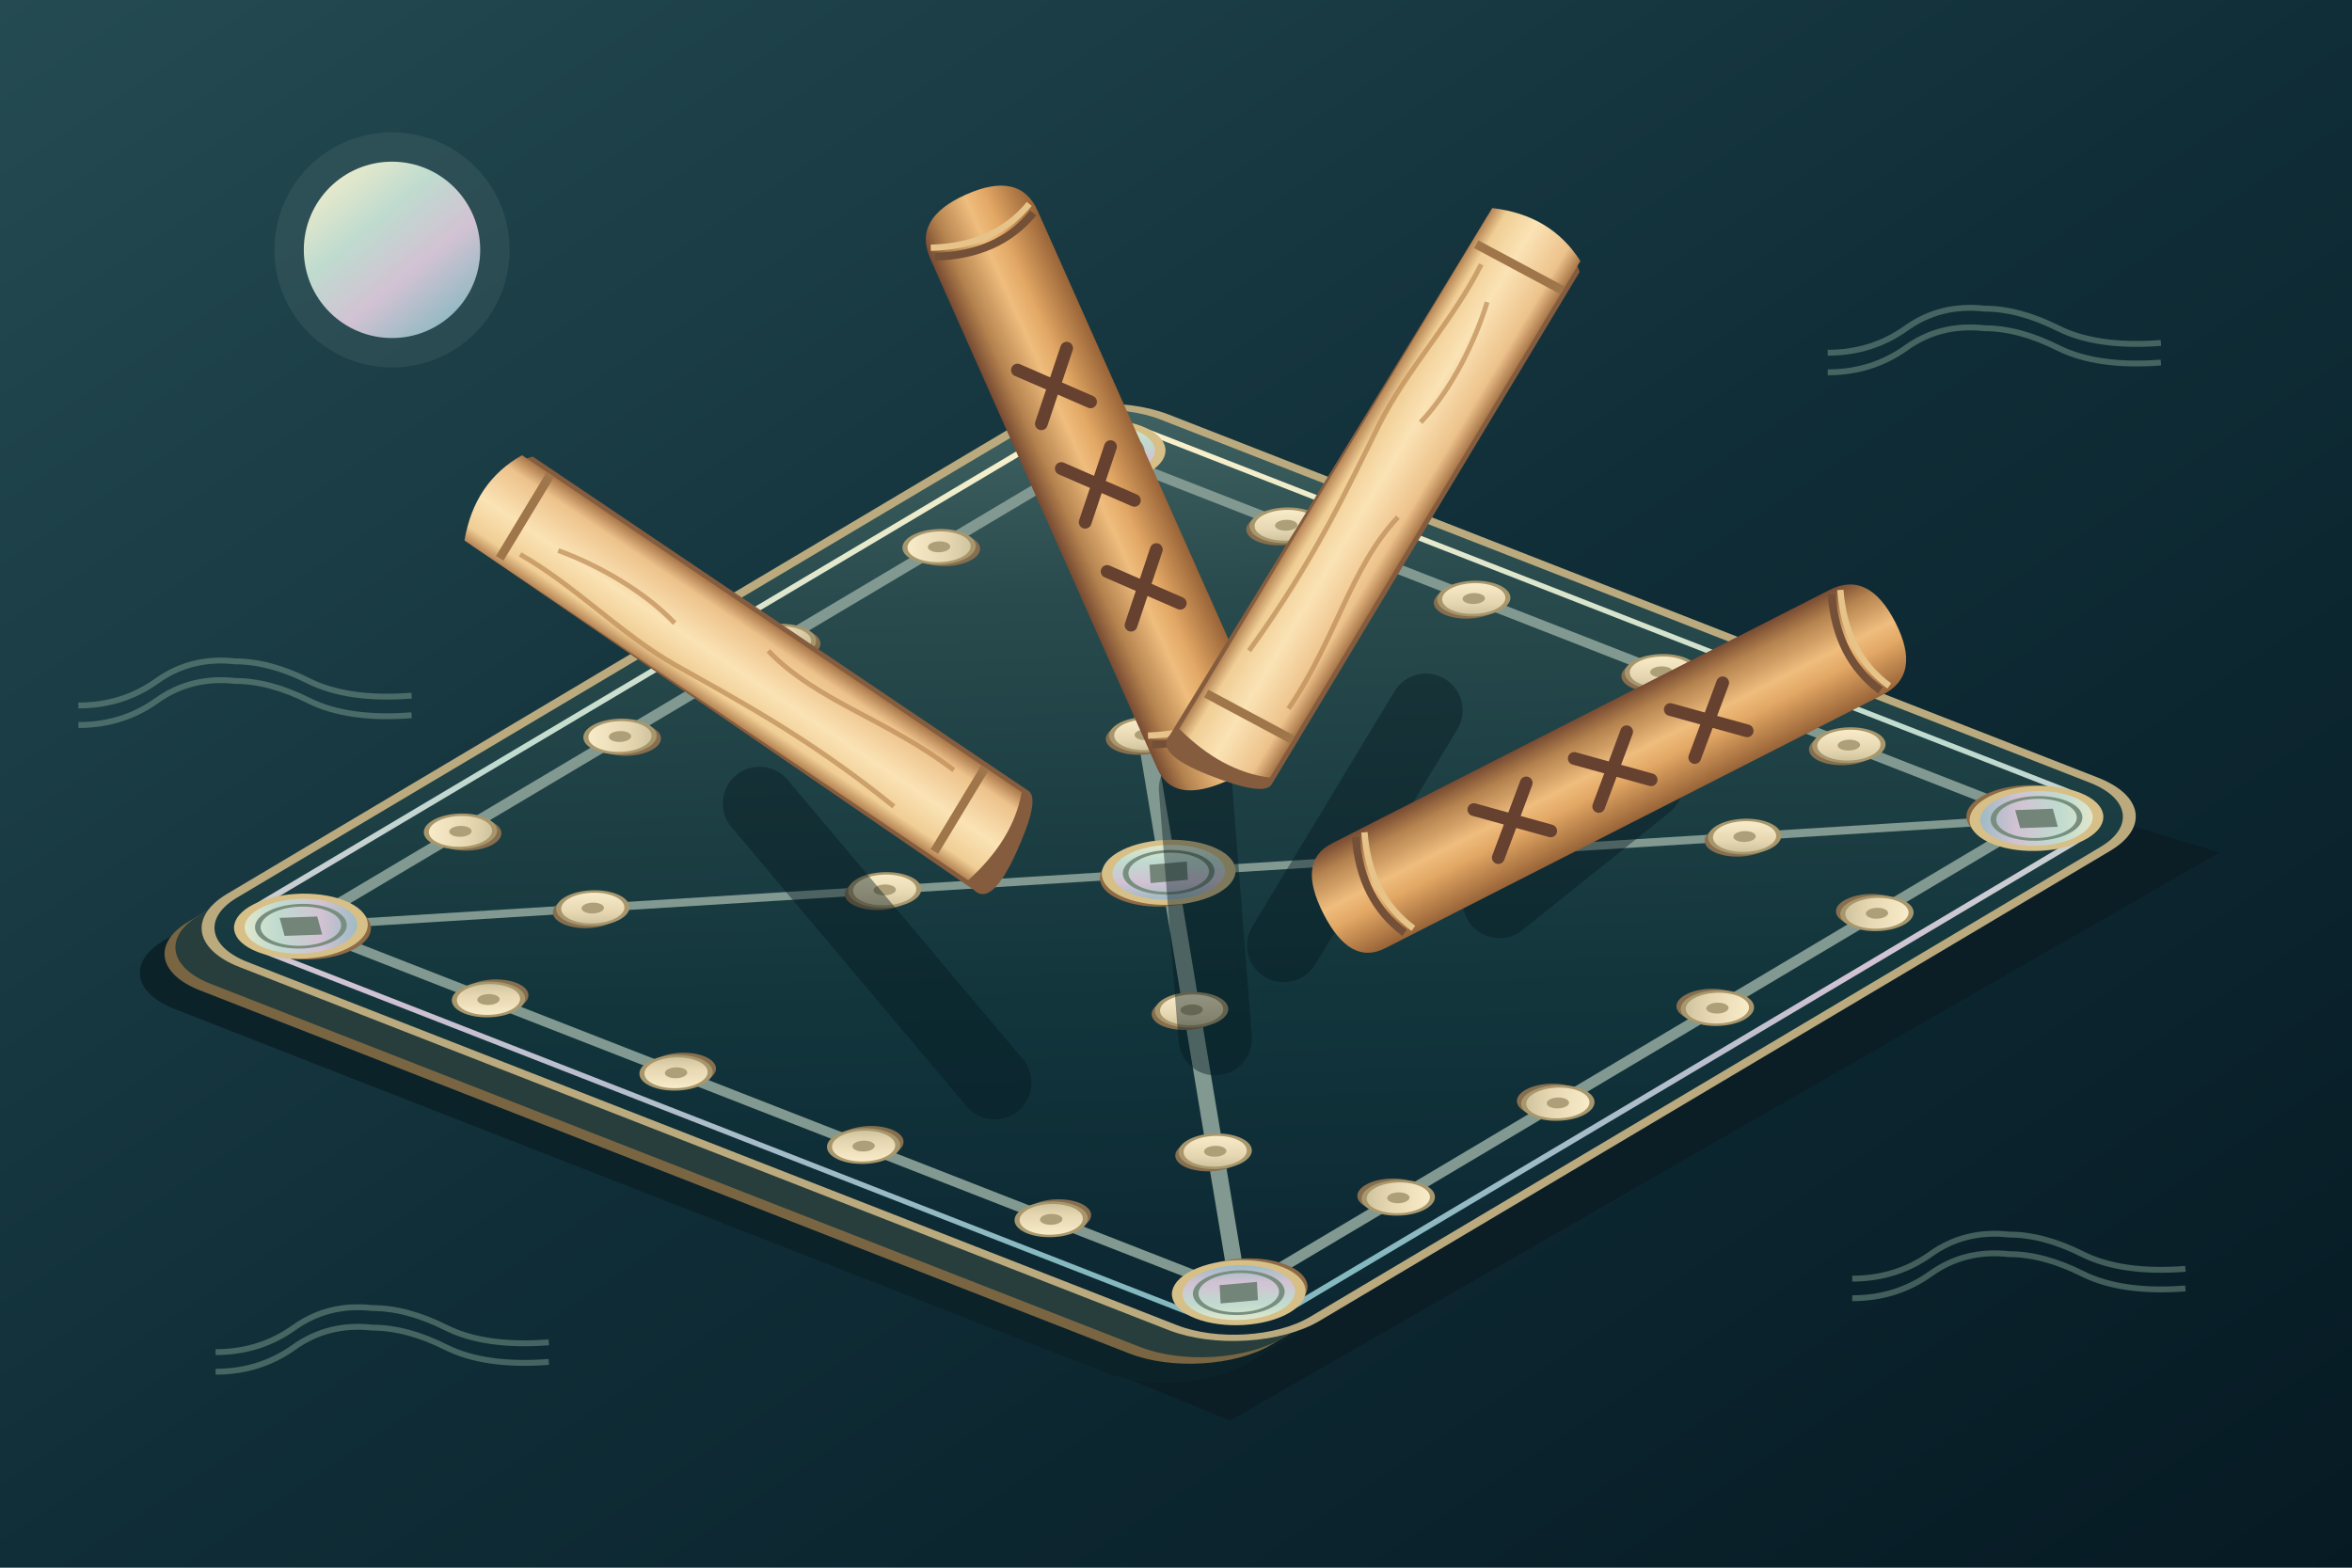
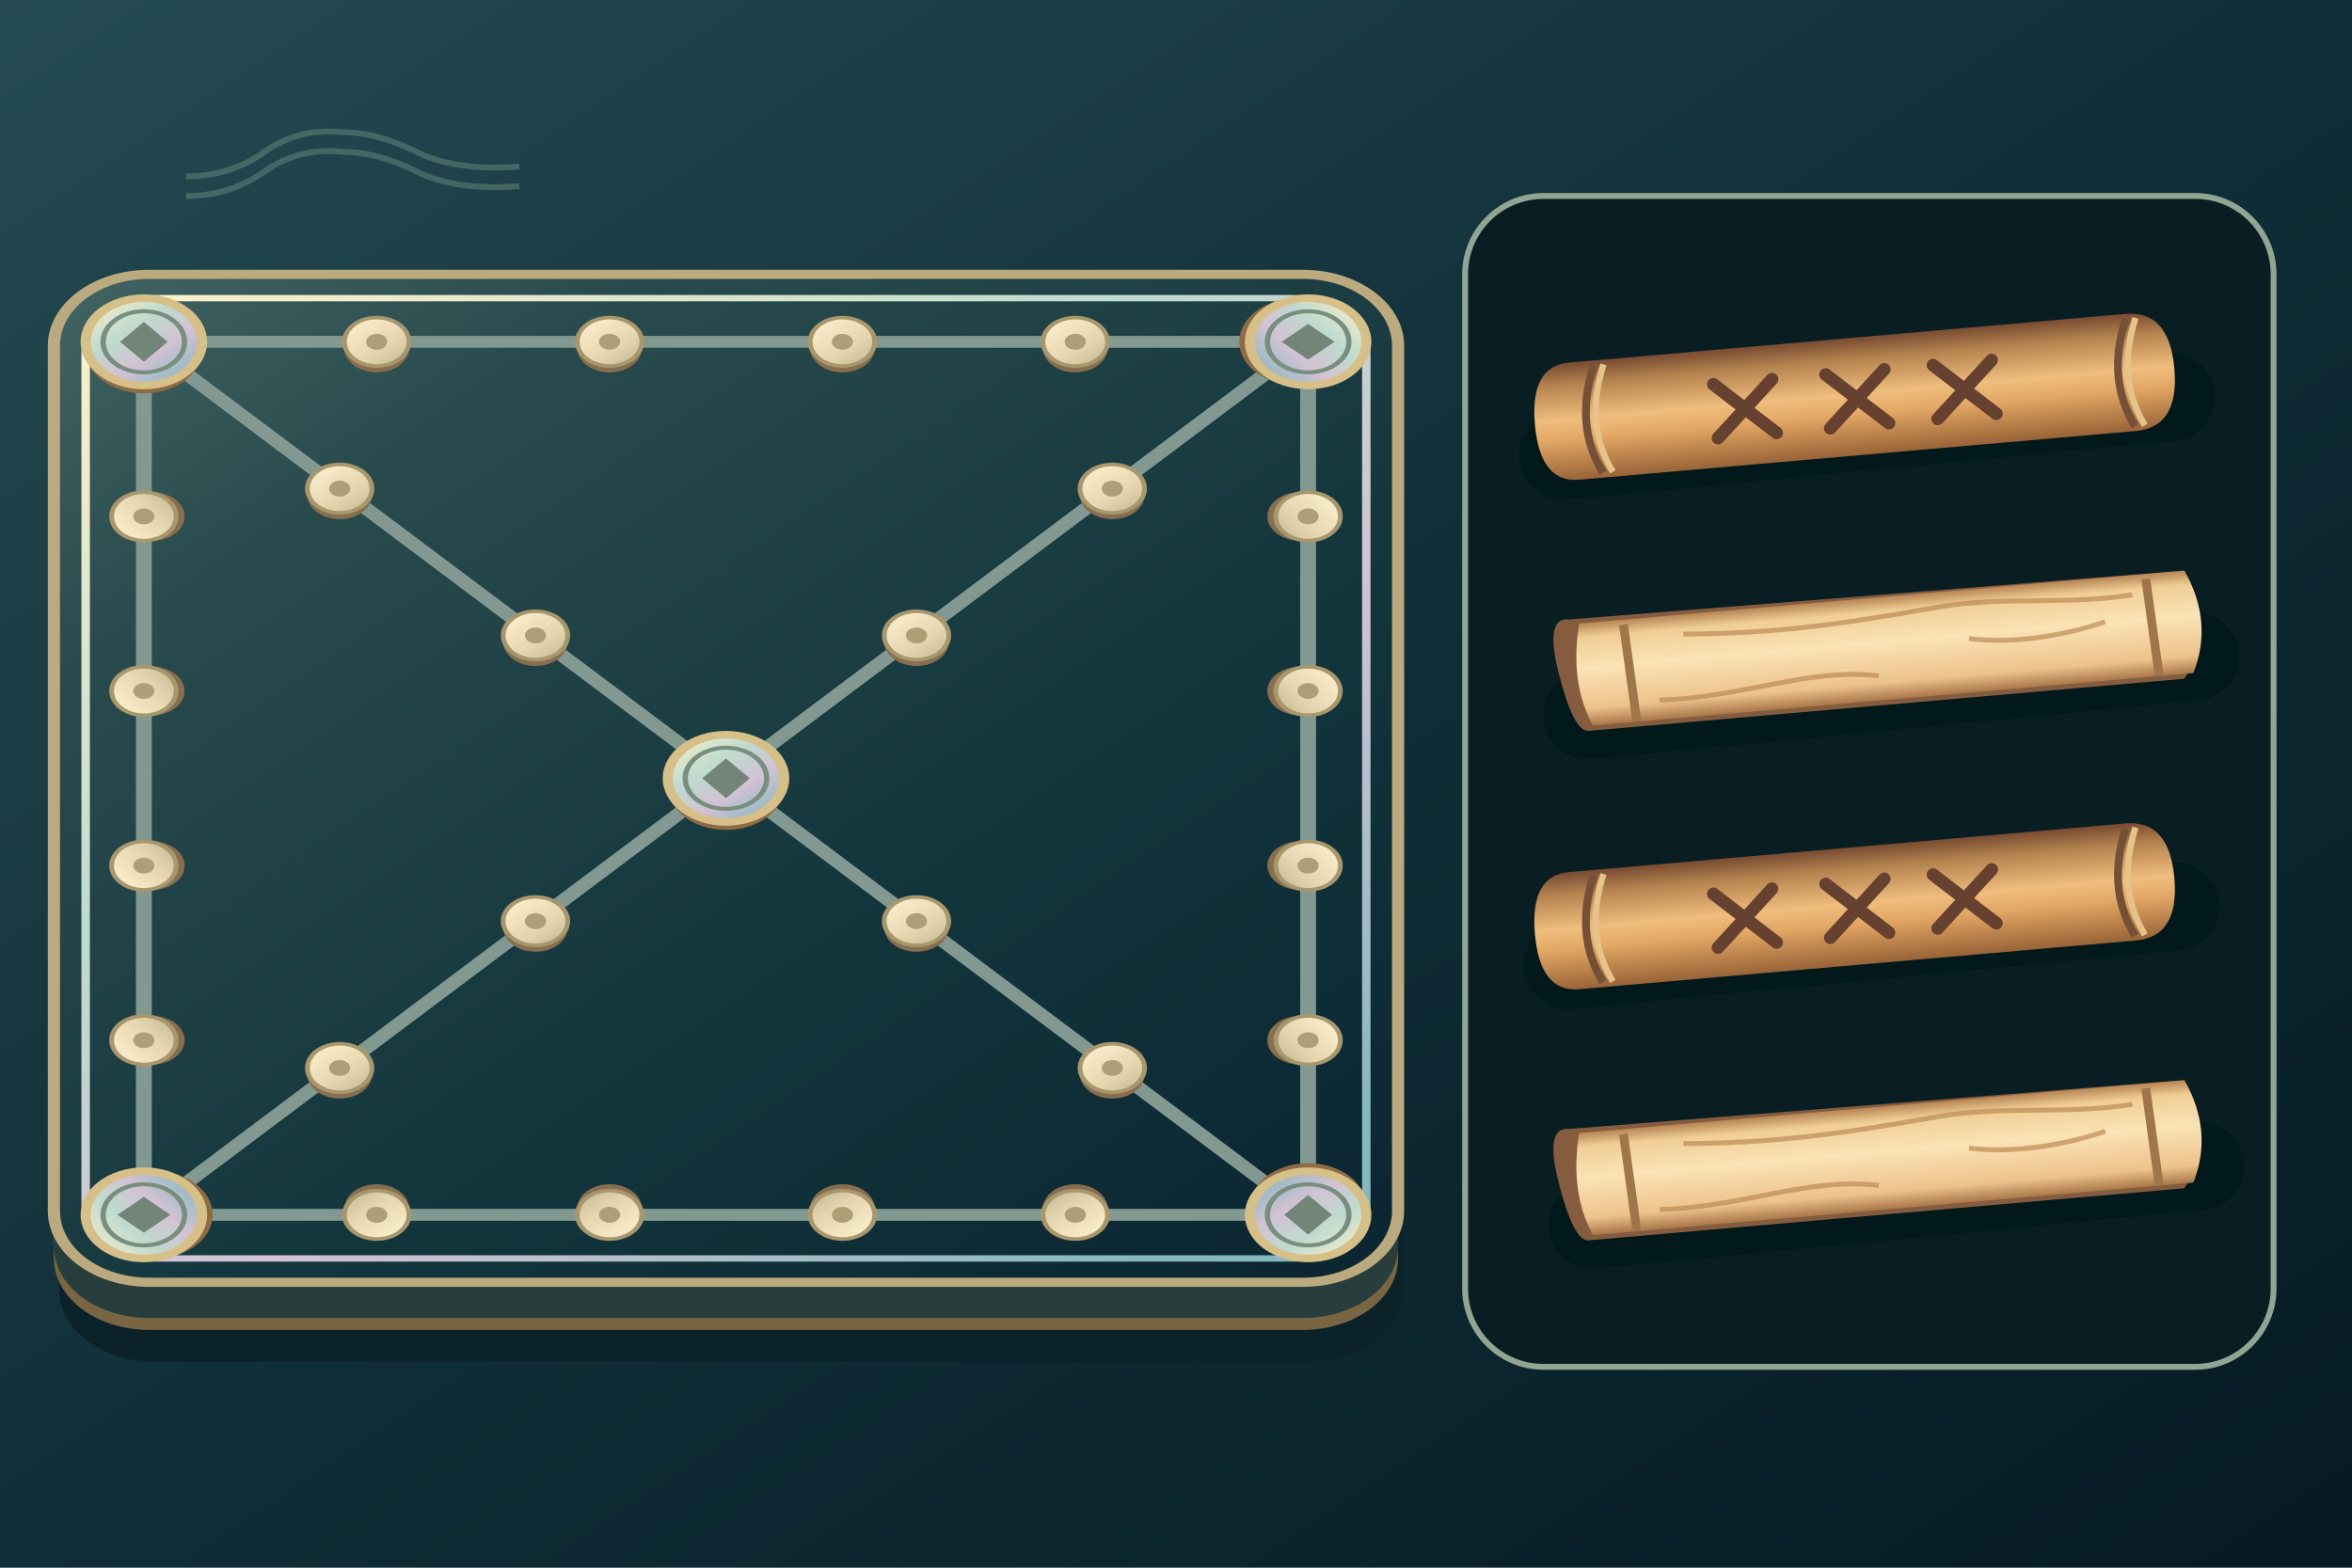
<svg xmlns="http://www.w3.org/2000/svg" xmlns:xlink="http://www.w3.org/1999/xlink" width="480" height="320" viewBox="0 0 480 320">
  <defs>
    <linearGradient id="sea" x2="1" y2="1">
      <stop stop-color="#254b52" />
      <stop offset=".5" stop-color="#102e38" />
      <stop offset="1" stop-color="#061a23" />
    </linearGradient>
    <linearGradient id="lacquer" x2=".9" y2="1">
      <stop stop-color="#436464" />
      <stop offset=".22" stop-color="#294b4d" />
      <stop offset=".66" stop-color="#12353c" />
      <stop offset="1" stop-color="#0c2732" />
    </linearGradient>
    <linearGradient id="shell" x2=".82" y2="1">
      <stop stop-color="#fff2c9" />
      <stop offset=".4" stop-color="#bfdbcf" />
      <stop offset=".67" stop-color="#d2c2d3" />
      <stop offset="1" stop-color="#86b8c0" />
    </linearGradient>
    <linearGradient id="ivory" x2=".8" y2="1">
      <stop stop-color="#fff3d1" />
      <stop offset=".65" stop-color="#e6d7b1" />
      <stop offset="1" stop-color="#c8be99" />
    </linearGradient>
    <linearGradient id="wood">
      <stop stop-color="#b78655" />
      <stop offset=".14" stop-color="#f0ce95" />
      <stop offset=".44" stop-color="#fbe3b5" />
      <stop offset=".83" stop-color="#edc28b" />
      <stop offset="1" stop-color="#aa784a" />
    </linearGradient>
    <linearGradient id="bark">
      <stop stop-color="#784b32" />
      <stop offset=".18" stop-color="#b4824e" />
      <stop offset=".48" stop-color="#efbd7d" />
      <stop offset=".65" stop-color="#e2a764" />
      <stop offset="1" stop-color="#986337" />
    </linearGradient>
    <g id="disc">
      <circle r="6.1" cy="1.6" fill="#866e4e" />
      <circle r="6.1" fill="url(#ivory)" stroke="#a8976c" stroke-width=".9" />
      <circle r="2" fill="#ada079" />
    </g>
    <g id="gate">
      <circle r="11" cy="2" fill="#8e6b44" />
      <circle r="11" fill="url(#shell)" stroke="#d7bf88" stroke-width="1.9" />
      <circle r="7.7" fill="none" stroke="#788e7e" stroke-width="1" />
      <path d="m0-5 4.5 5L0 5l-4.5-5z" fill="#738479" />
    </g>
    <g id="edge">
      <use xlink:href="#gate" />
      <use xlink:href="#disc" x="44" />
      <use xlink:href="#disc" x="88" />
      <use xlink:href="#disc" x="132" />
      <use xlink:href="#disc" x="176" />
    </g>
    <g id="flat">
      <path d="M-11-62q1-3 10-3t12 3V60q0 3-12 5t-11-3z" fill="#855d3e" />
      <path d="M-11-64q11-5 21 0V59q-9 4-21 1z" fill="url(#wood)" />
      <path d="M-7-53c1 13-2 26-1 39s3 30 1 53m5-86c2 8 3 19 1 28M5 0c-3 14 2 28 1 45" fill="none" stroke="#bc8a55" stroke-width="1" opacity=".7" />
      <path d="m-10-56 20-1m-20 108 20-1" stroke="#9f754a" stroke-width="1.8" />
    </g>
    <g id="round">
      <path d="M-12-57q0-9 12-9t12 9V57q0 8-12 8t-12-8z" fill="url(#bark)" />
      <path d="M-11-57q12 5 22 0m-22 109q12 5 22 0" fill="none" stroke="#735037" stroke-width="1.6" />
      <path d="M-11-59q12 5 22 0m-22 109q12 5 22 0" fill="none" stroke="#e6c389" stroke-width="1.3" />
      <path d="M-5-29 6-17m0-12L-5-17m0 10L6 5M6-7-5 5m0 11L6 28m0-12L-5 28" fill="none" stroke="#66412f" stroke-width="2.6" stroke-linecap="round" />
    </g>
    <path id="wave" d="M0 10q9 0 16-5t16-4q7 0 15 4t21 3m-68 6q9 0 16-5t16-4q7 0 15 4t21 3" fill="none" stroke="#88a895" stroke-width="1.2" />
  </defs>
  <rect width="480" height="320" fill="url(#sea)" />
-   <circle cx="80" cy="51" r="24" fill="#d2ddd4" opacity=".08" />
-   <circle cx="80" cy="51" r="18" fill="url(#shell)" />
-   <g opacity=".45">
-     <use xlink:href="#wave" x="16" y="134" />
-     <use xlink:href="#wave" x="373" y="62" />
-     <use xlink:href="#wave" x="378" y="251" />
-     <use xlink:href="#wave" x="44" y="266" />
+   <g opacity=".35">
+     <use xlink:href="#wave" x="38" y="26" />
+     <use xlink:href="#wave" x="362" y="261" />
  </g>
-   <g fill="#0b1b21" opacity=".7">
-     <path d="m30 199 209-90 214 65-202 116z" />
-   </g>
-   <g transform="matrix(.87 .34 -.74 .44 222 79)">
+   <rect x="14" y="72" width="270" height="200" rx="19" fill="#04151b" opacity=".8" />
+   <g transform="translate(11 56) scale(1.08 .81)">
    <rect x="1" y="20" width="254" height="254" rx="18" fill="#0b2229" />
    <rect y="12" width="254" height="254" rx="18" fill="#796542" />
    <rect y="9" width="254" height="254" rx="18" fill="#273e3c" />
    <rect width="254" height="254" rx="18" fill="url(#lacquer)" stroke="#bbaa7e" stroke-width="2.3" />
    <rect x="6" y="6" width="242" height="242" rx="14" fill="none" stroke="url(#shell)" stroke-width="1.6" />
    <g transform="translate(17 17)">
      <path d="M0 0h220v220H0zm0 0 220 220M220 0 0 220" fill="none" stroke="#819990" stroke-width="3" />
      <use xlink:href="#edge" />
      <use xlink:href="#edge" transform="translate(220) rotate(90)" />
      <use xlink:href="#edge" transform="translate(220 220) rotate(180)" />
      <use xlink:href="#edge" transform="translate(0 220) rotate(-90)" />
      <use xlink:href="#disc" x="37" y="37" />
      <use xlink:href="#disc" x="74" y="74" />
      <use xlink:href="#disc" x="146" y="146" />
      <use xlink:href="#disc" x="183" y="183" />
      <use xlink:href="#disc" x="183" y="37" />
      <use xlink:href="#disc" x="146" y="74" />
      <use xlink:href="#disc" x="74" y="146" />
      <use xlink:href="#disc" x="37" y="183" />
      <use xlink:href="#gate" x="110" y="110" />
    </g>
  </g>
-   <g fill="none" stroke="#04191e" opacity=".42" stroke-linecap="round">
-     <path d="m155 164 48 57m41-60 4 51m43-67-29 48m44-9 30-24" stroke-width="15" />
+   <g fill="#081e23">
+     <rect x="299" y="40" width="165" height="239" rx="16" stroke="#91a593" stroke-width="1.2" />
  </g>
-   <g transform="translate(154 137) rotate(-56)">
+   <g stroke="#001819" fill="none" stroke-width="18" stroke-linecap="round" opacity=".8">
+     <path d="m319 93 124-12m-119 65 124-12m-128 63 124-12m-119 65 124-12" />
+   </g>
+   <g transform="translate(378 81) rotate(85)">
+     <use xlink:href="#round" />
+   </g>
+   <g transform="translate(383 133) rotate(85)">
    <use xlink:href="#flat" />
  </g>
-   <g transform="translate(224 100) rotate(-24)">
+   <g transform="translate(378 185) rotate(85)">
    <use xlink:href="#round" />
  </g>
-   <g transform="translate(281 103) rotate(31)">
+   <g transform="translate(383 237) rotate(85)">
    <use xlink:href="#flat" />
  </g>
-   <g transform="translate(328 157) rotate(63)">
-     <use xlink:href="#round" />
-   </g>
</svg>
